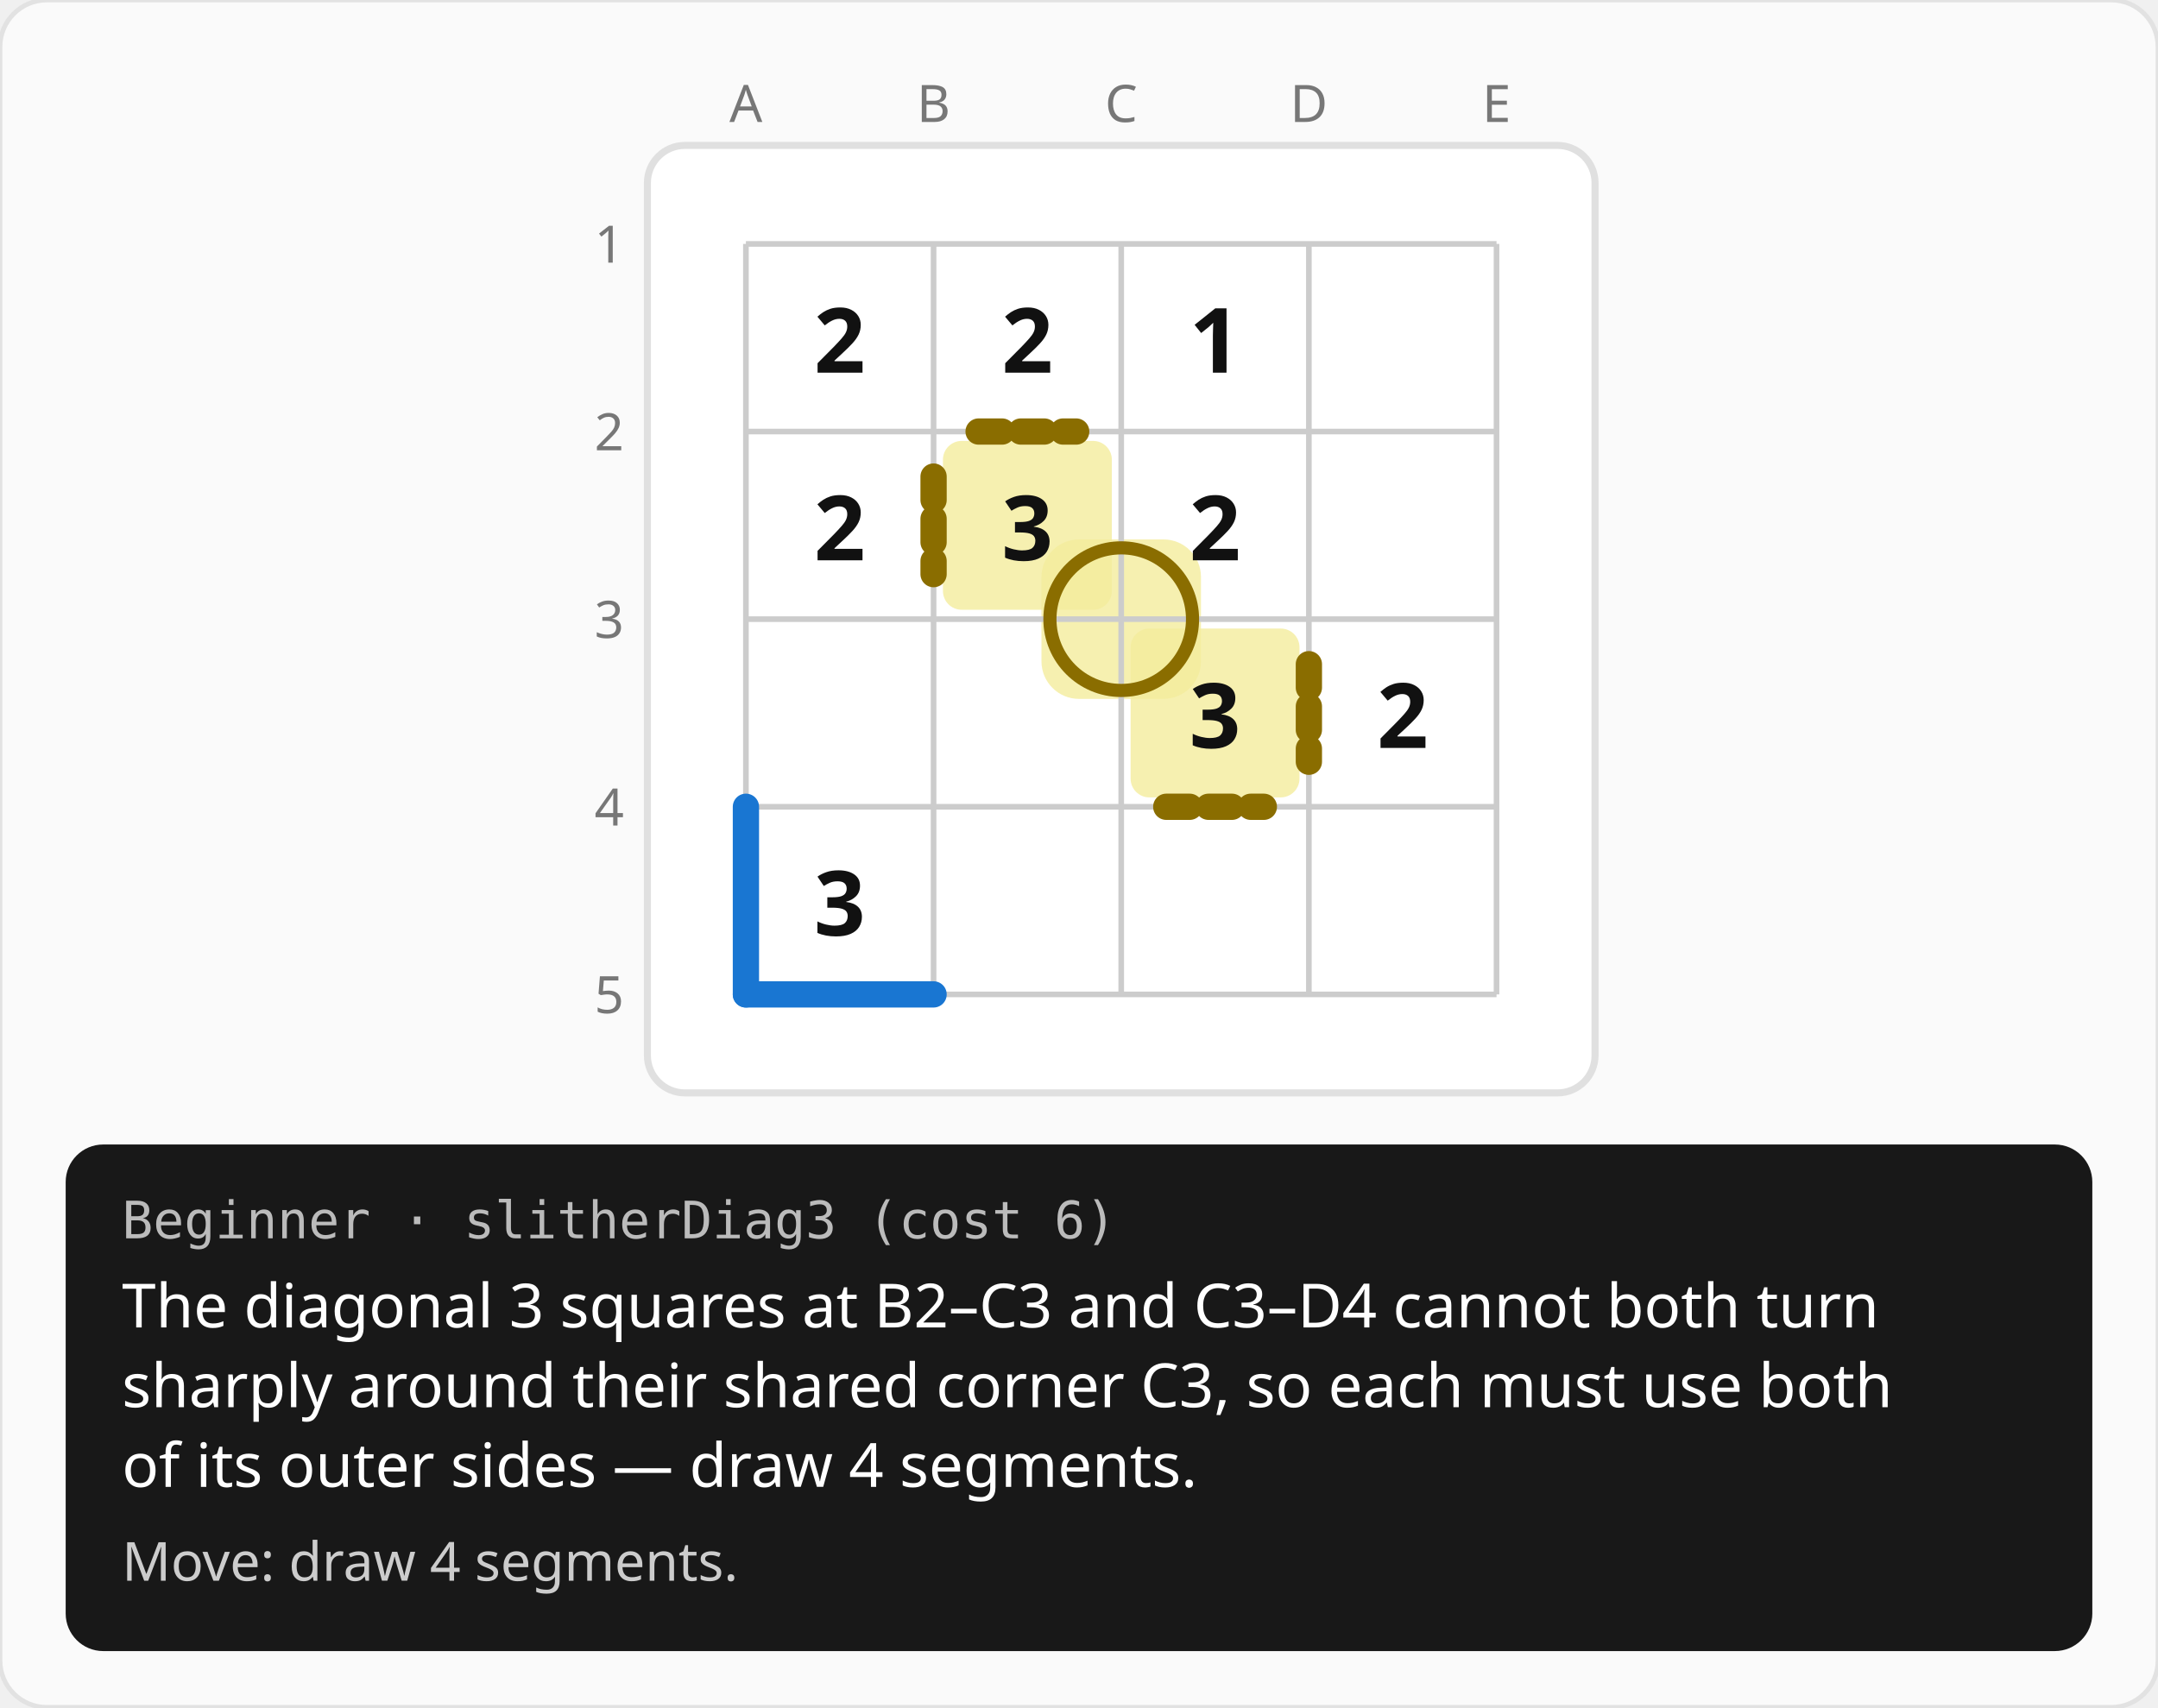
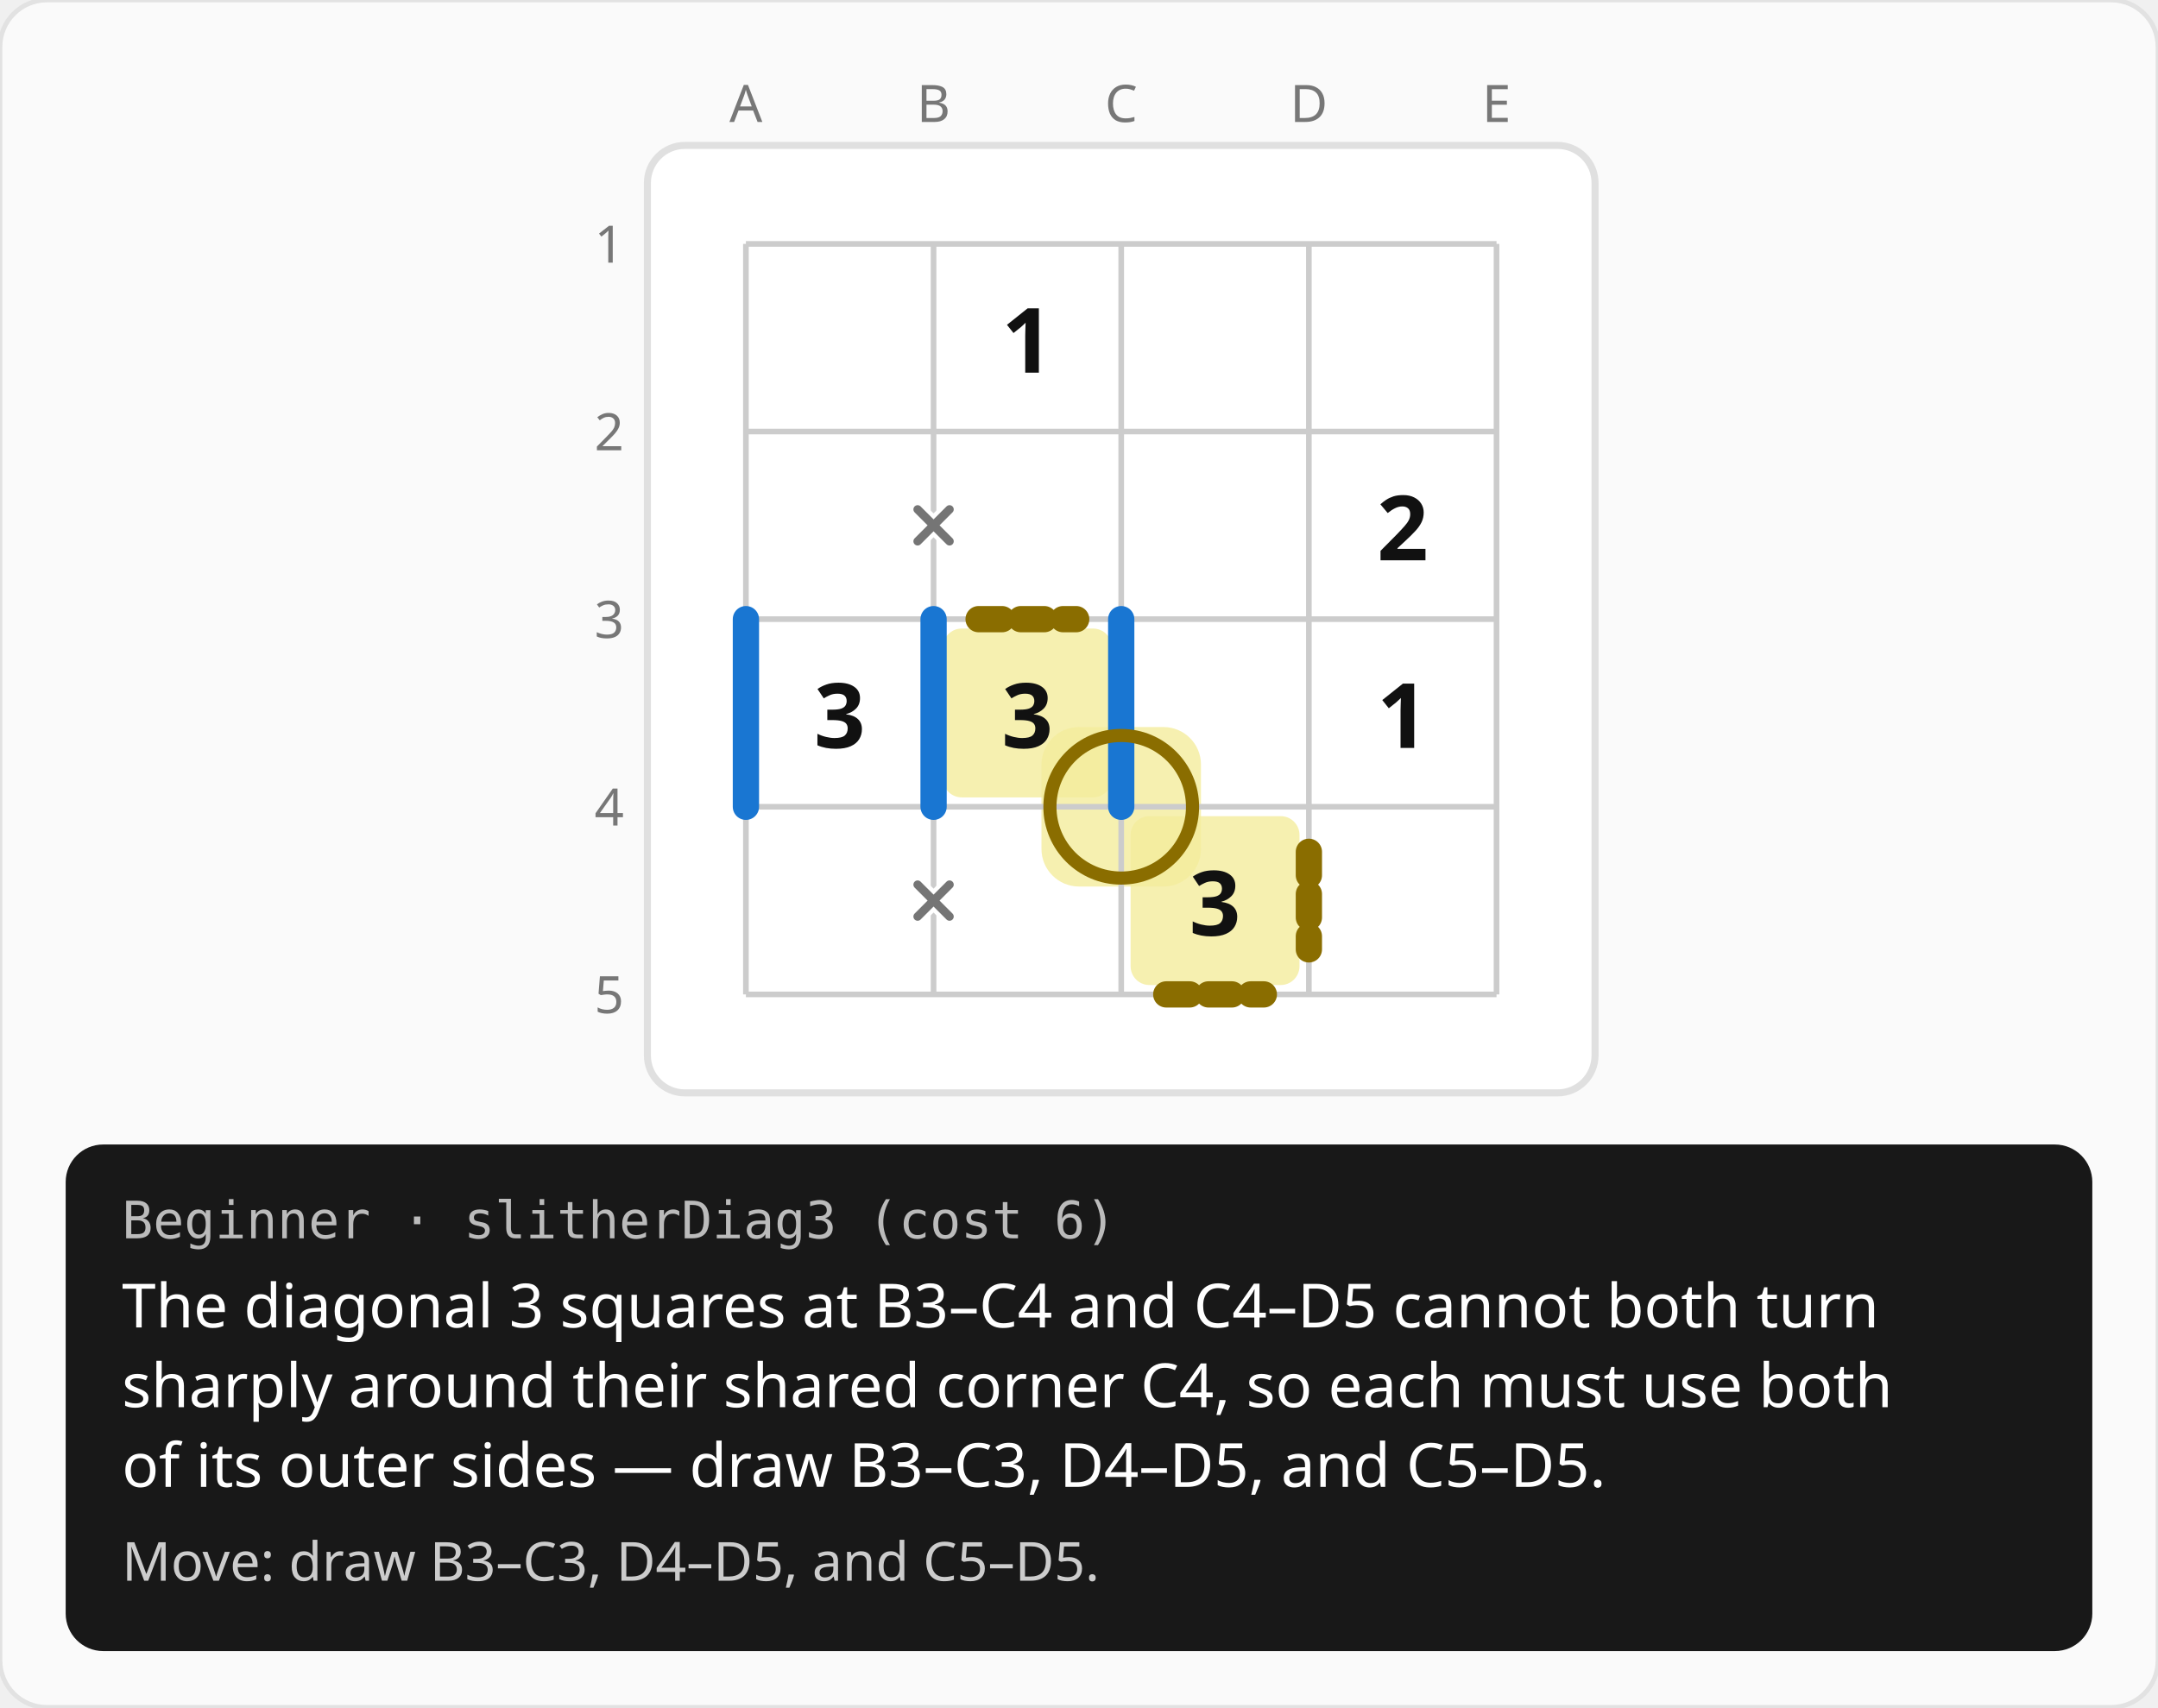
<svg xmlns="http://www.w3.org/2000/svg" width="460" height="364" viewBox="0 0 460 364">
  <rect width="460" height="364" rx="10" fill="#fafafa" stroke="#e2e2e2" />
  <defs>
    <pattern id="hatch" width="8" height="8" patternUnits="userSpaceOnUse" patternTransform="rotate(45)">
      <line x1="0" y1="0" x2="0" y2="8" stroke="#d55e00" stroke-width="3" opacity="0.55" />
    </pattern>
  </defs>
  <g transform="translate(119 12)">
    <text x="40" y="14" fill="#777777" font-size="11" font-family="system-ui, sans-serif" text-anchor="middle">A</text>
    <text x="80" y="14" fill="#777777" font-size="11" font-family="system-ui, sans-serif" text-anchor="middle">B</text>
    <text x="120" y="14" fill="#777777" font-size="11" font-family="system-ui, sans-serif" text-anchor="middle">C</text>
    <text x="160" y="14" fill="#777777" font-size="11" font-family="system-ui, sans-serif" text-anchor="middle">D</text>
    <text x="200" y="14" fill="#777777" font-size="11" font-family="system-ui, sans-serif" text-anchor="middle">E</text>
    <text x="14" y="44" fill="#777777" font-size="11" font-family="system-ui, sans-serif" text-anchor="end">1</text>
    <text x="14" y="84" fill="#777777" font-size="11" font-family="system-ui, sans-serif" text-anchor="end">2</text>
    <text x="14" y="124" fill="#777777" font-size="11" font-family="system-ui, sans-serif" text-anchor="end">3</text>
    <text x="14" y="164" fill="#777777" font-size="11" font-family="system-ui, sans-serif" text-anchor="end">4</text>
    <text x="14" y="204" fill="#777777" font-size="11" font-family="system-ui, sans-serif" text-anchor="end">5</text>
    <g transform="translate(18 18)">
      <rect x="1" y="1" width="202" height="202" rx="8" fill="#ffffff" stroke="#e0e0e0" stroke-width="1.5" />
-       <rect x="64" y="64" width="36" height="36" rx="4" fill="rgba(244,236,156,0.8)" />
-       <rect x="104" y="104" width="36" height="36" rx="4" fill="rgba(244,236,156,0.8)" />
-       <rect x="85" y="85" width="34" height="34" rx="8" fill="rgba(244,236,156,0.8)" />
+       <rect x="64" y="104" width="36" height="36" rx="4" fill="rgba(244,236,156,0.8)" />
+       <rect x="104" y="144" width="36" height="36" rx="4" fill="rgba(244,236,156,0.8)" />
+       <rect x="85" y="125" width="34" height="34" rx="8" fill="rgba(244,236,156,0.8)" />
      <line x1="22" y1="22" x2="182" y2="22" stroke="#cccccc" stroke-width="1.2" />
      <line x1="22" y1="62" x2="182" y2="62" stroke="#cccccc" stroke-width="1.2" />
      <line x1="22" y1="102" x2="182" y2="102" stroke="#cccccc" stroke-width="1.2" />
      <line x1="22" y1="142" x2="182" y2="142" stroke="#cccccc" stroke-width="1.2" />
      <line x1="22" y1="182" x2="182" y2="182" stroke="#cccccc" stroke-width="1.2" />
      <line x1="22" y1="22" x2="22" y2="182" stroke="#cccccc" stroke-width="1.2" />
      <line x1="62" y1="22" x2="62" y2="182" stroke="#cccccc" stroke-width="1.2" />
      <line x1="102" y1="22" x2="102" y2="182" stroke="#cccccc" stroke-width="1.2" />
      <line x1="142" y1="22" x2="142" y2="182" stroke="#cccccc" stroke-width="1.2" />
      <line x1="182" y1="22" x2="182" y2="182" stroke="#cccccc" stroke-width="1.2" />
-       <text x="42" y="42" font-size="19.2" font-weight="700" font-family="system-ui, sans-serif" text-anchor="middle" dominant-baseline="central" fill="#111111">2</text>
-       <text x="82" y="42" font-size="19.2" font-weight="700" font-family="system-ui, sans-serif" text-anchor="middle" dominant-baseline="central" fill="#111111">2</text>
-       <text x="122" y="42" font-size="19.2" font-weight="700" font-family="system-ui, sans-serif" text-anchor="middle" dominant-baseline="central" fill="#111111">1</text>
-       <text x="42" y="82" font-size="19.2" font-weight="700" font-family="system-ui, sans-serif" text-anchor="middle" dominant-baseline="central" fill="#111111">2</text>
-       <text x="82" y="82" font-size="19.2" font-weight="700" font-family="system-ui, sans-serif" text-anchor="middle" dominant-baseline="central" fill="#111111">3</text>
-       <text x="122" y="82" font-size="19.2" font-weight="700" font-family="system-ui, sans-serif" text-anchor="middle" dominant-baseline="central" fill="#111111">2</text>
-       <text x="122" y="122" font-size="19.2" font-weight="700" font-family="system-ui, sans-serif" text-anchor="middle" dominant-baseline="central" fill="#111111">3</text>
-       <text x="162" y="122" font-size="19.2" font-weight="700" font-family="system-ui, sans-serif" text-anchor="middle" dominant-baseline="central" fill="#111111">2</text>
-       <text x="42" y="162" font-size="19.2" font-weight="700" font-family="system-ui, sans-serif" text-anchor="middle" dominant-baseline="central" fill="#111111">3</text>
-       <line x1="22" y1="142" x2="22" y2="182" stroke="#1976d2" stroke-width="5.6" stroke-linecap="round" />
-       <line x1="22" y1="182" x2="62" y2="182" stroke="#1976d2" stroke-width="5.6" stroke-linecap="round" />
-       <line x1="71.6" y1="62" x2="92.4" y2="62" stroke="#8a6d00" stroke-width="5.6" stroke-linecap="round" stroke-dasharray="5 4" />
-       <line x1="62" y1="71.6" x2="62" y2="92.4" stroke="#8a6d00" stroke-width="5.6" stroke-linecap="round" stroke-dasharray="5 4" />
-       <line x1="142" y1="111.6" x2="142" y2="132.4" stroke="#8a6d00" stroke-width="5.6" stroke-linecap="round" stroke-dasharray="5 4" />
-       <line x1="111.6" y1="142" x2="132.4" y2="142" stroke="#8a6d00" stroke-width="5.6" stroke-linecap="round" stroke-dasharray="5 4" />
-       <circle cx="102" cy="102" r="15.2" fill="none" stroke="#8a6d00" stroke-width="2.8" />
+       <text x="82" y="42" font-size="19.2" font-weight="700" font-family="system-ui, sans-serif" text-anchor="middle" dominant-baseline="central" fill="#111111">1</text>
+       <text x="162" y="82" font-size="19.2" font-weight="700" font-family="system-ui, sans-serif" text-anchor="middle" dominant-baseline="central" fill="#111111">2</text>
+       <text x="42" y="122" font-size="19.2" font-weight="700" font-family="system-ui, sans-serif" text-anchor="middle" dominant-baseline="central" fill="#111111">3</text>
+       <text x="82" y="122" font-size="19.2" font-weight="700" font-family="system-ui, sans-serif" text-anchor="middle" dominant-baseline="central" fill="#111111">3</text>
+       <text x="162" y="122" font-size="19.2" font-weight="700" font-family="system-ui, sans-serif" text-anchor="middle" dominant-baseline="central" fill="#111111">1</text>
+       <text x="122" y="162" font-size="19.2" font-weight="700" font-family="system-ui, sans-serif" text-anchor="middle" dominant-baseline="central" fill="#111111">3</text>
+       <line x1="22" y1="102" x2="22" y2="142" stroke="#1976d2" stroke-width="5.6" stroke-linecap="round" />
+       <line x1="62" y1="102" x2="62" y2="142" stroke="#1976d2" stroke-width="5.6" stroke-linecap="round" />
+       <line x1="102" y1="102" x2="102" y2="142" stroke="#1976d2" stroke-width="5.6" stroke-linecap="round" />
+       <line x1="71.6" y1="102" x2="92.4" y2="102" stroke="#8a6d00" stroke-width="5.6" stroke-linecap="round" stroke-dasharray="5 4" />
+       <line x1="142" y1="151.6" x2="142" y2="172.4" stroke="#8a6d00" stroke-width="5.6" stroke-linecap="round" stroke-dasharray="5 4" />
+       <line x1="111.6" y1="182" x2="132.4" y2="182" stroke="#8a6d00" stroke-width="5.6" stroke-linecap="round" stroke-dasharray="5 4" />
+       <path d="M58.6 78.6L65.4 85.4M58.6 85.4L65.4 78.6" stroke="#ffffff" stroke-width="3.6" stroke-linecap="round" />
+       <path d="M58.6 78.6L65.4 85.4M58.6 85.4L65.4 78.6" stroke="#757575" stroke-width="1.8" stroke-linecap="round" />
+       <path d="M58.6 158.6L65.4 165.4M58.6 165.4L65.4 158.6" stroke="#ffffff" stroke-width="3.6" stroke-linecap="round" />
+       <path d="M58.6 158.6L65.4 165.4M58.6 165.4L65.4 158.6" stroke="#757575" stroke-width="1.8" stroke-linecap="round" />
+       <circle cx="102" cy="142" r="15.2" fill="none" stroke="#8a6d00" stroke-width="2.8" />
    </g>
  </g>
  <rect x="14" y="244" width="432" height="108" rx="8" fill="#181818" />
  <text x="26" y="264" fill="#bbbbbb" font-size="11" font-family="ui-monospace, Menlo, monospace">Beginner · slitherDiag3 (cost 6)</text>
-   <text x="26" y="283" fill="#ffffff" font-size="13" font-family="system-ui, sans-serif">The diagonal 3 squares at B2–C3 and C3–D4 cannot both turn</text>
-   <text x="26" y="300" fill="#ffffff" font-size="13" font-family="system-ui, sans-serif">sharply around their shared corner C3, so each must use both</text>
-   <text x="26" y="317" fill="#ffffff" font-size="13" font-family="system-ui, sans-serif">of its outer sides — draw 4 segments.</text>
-   <text x="26" y="337" fill="#cccccc" font-size="11.5" font-family="system-ui, sans-serif">Move: draw 4 segments.</text>
+   <text x="26" y="283" fill="#ffffff" font-size="13" font-family="system-ui, sans-serif">The diagonal 3 squares at B3–C4 and C4–D5 cannot both turn</text>
+   <text x="26" y="300" fill="#ffffff" font-size="13" font-family="system-ui, sans-serif">sharply around their shared corner C4, so each must use both</text>
+   <text x="26" y="317" fill="#ffffff" font-size="13" font-family="system-ui, sans-serif">of its outer sides — draw B3–C3, D4–D5, and C5–D5.</text>
+   <text x="26" y="337" fill="#cccccc" font-size="11.5" font-family="system-ui, sans-serif">Move: draw B3–C3, D4–D5, and C5–D5.</text>
</svg>
